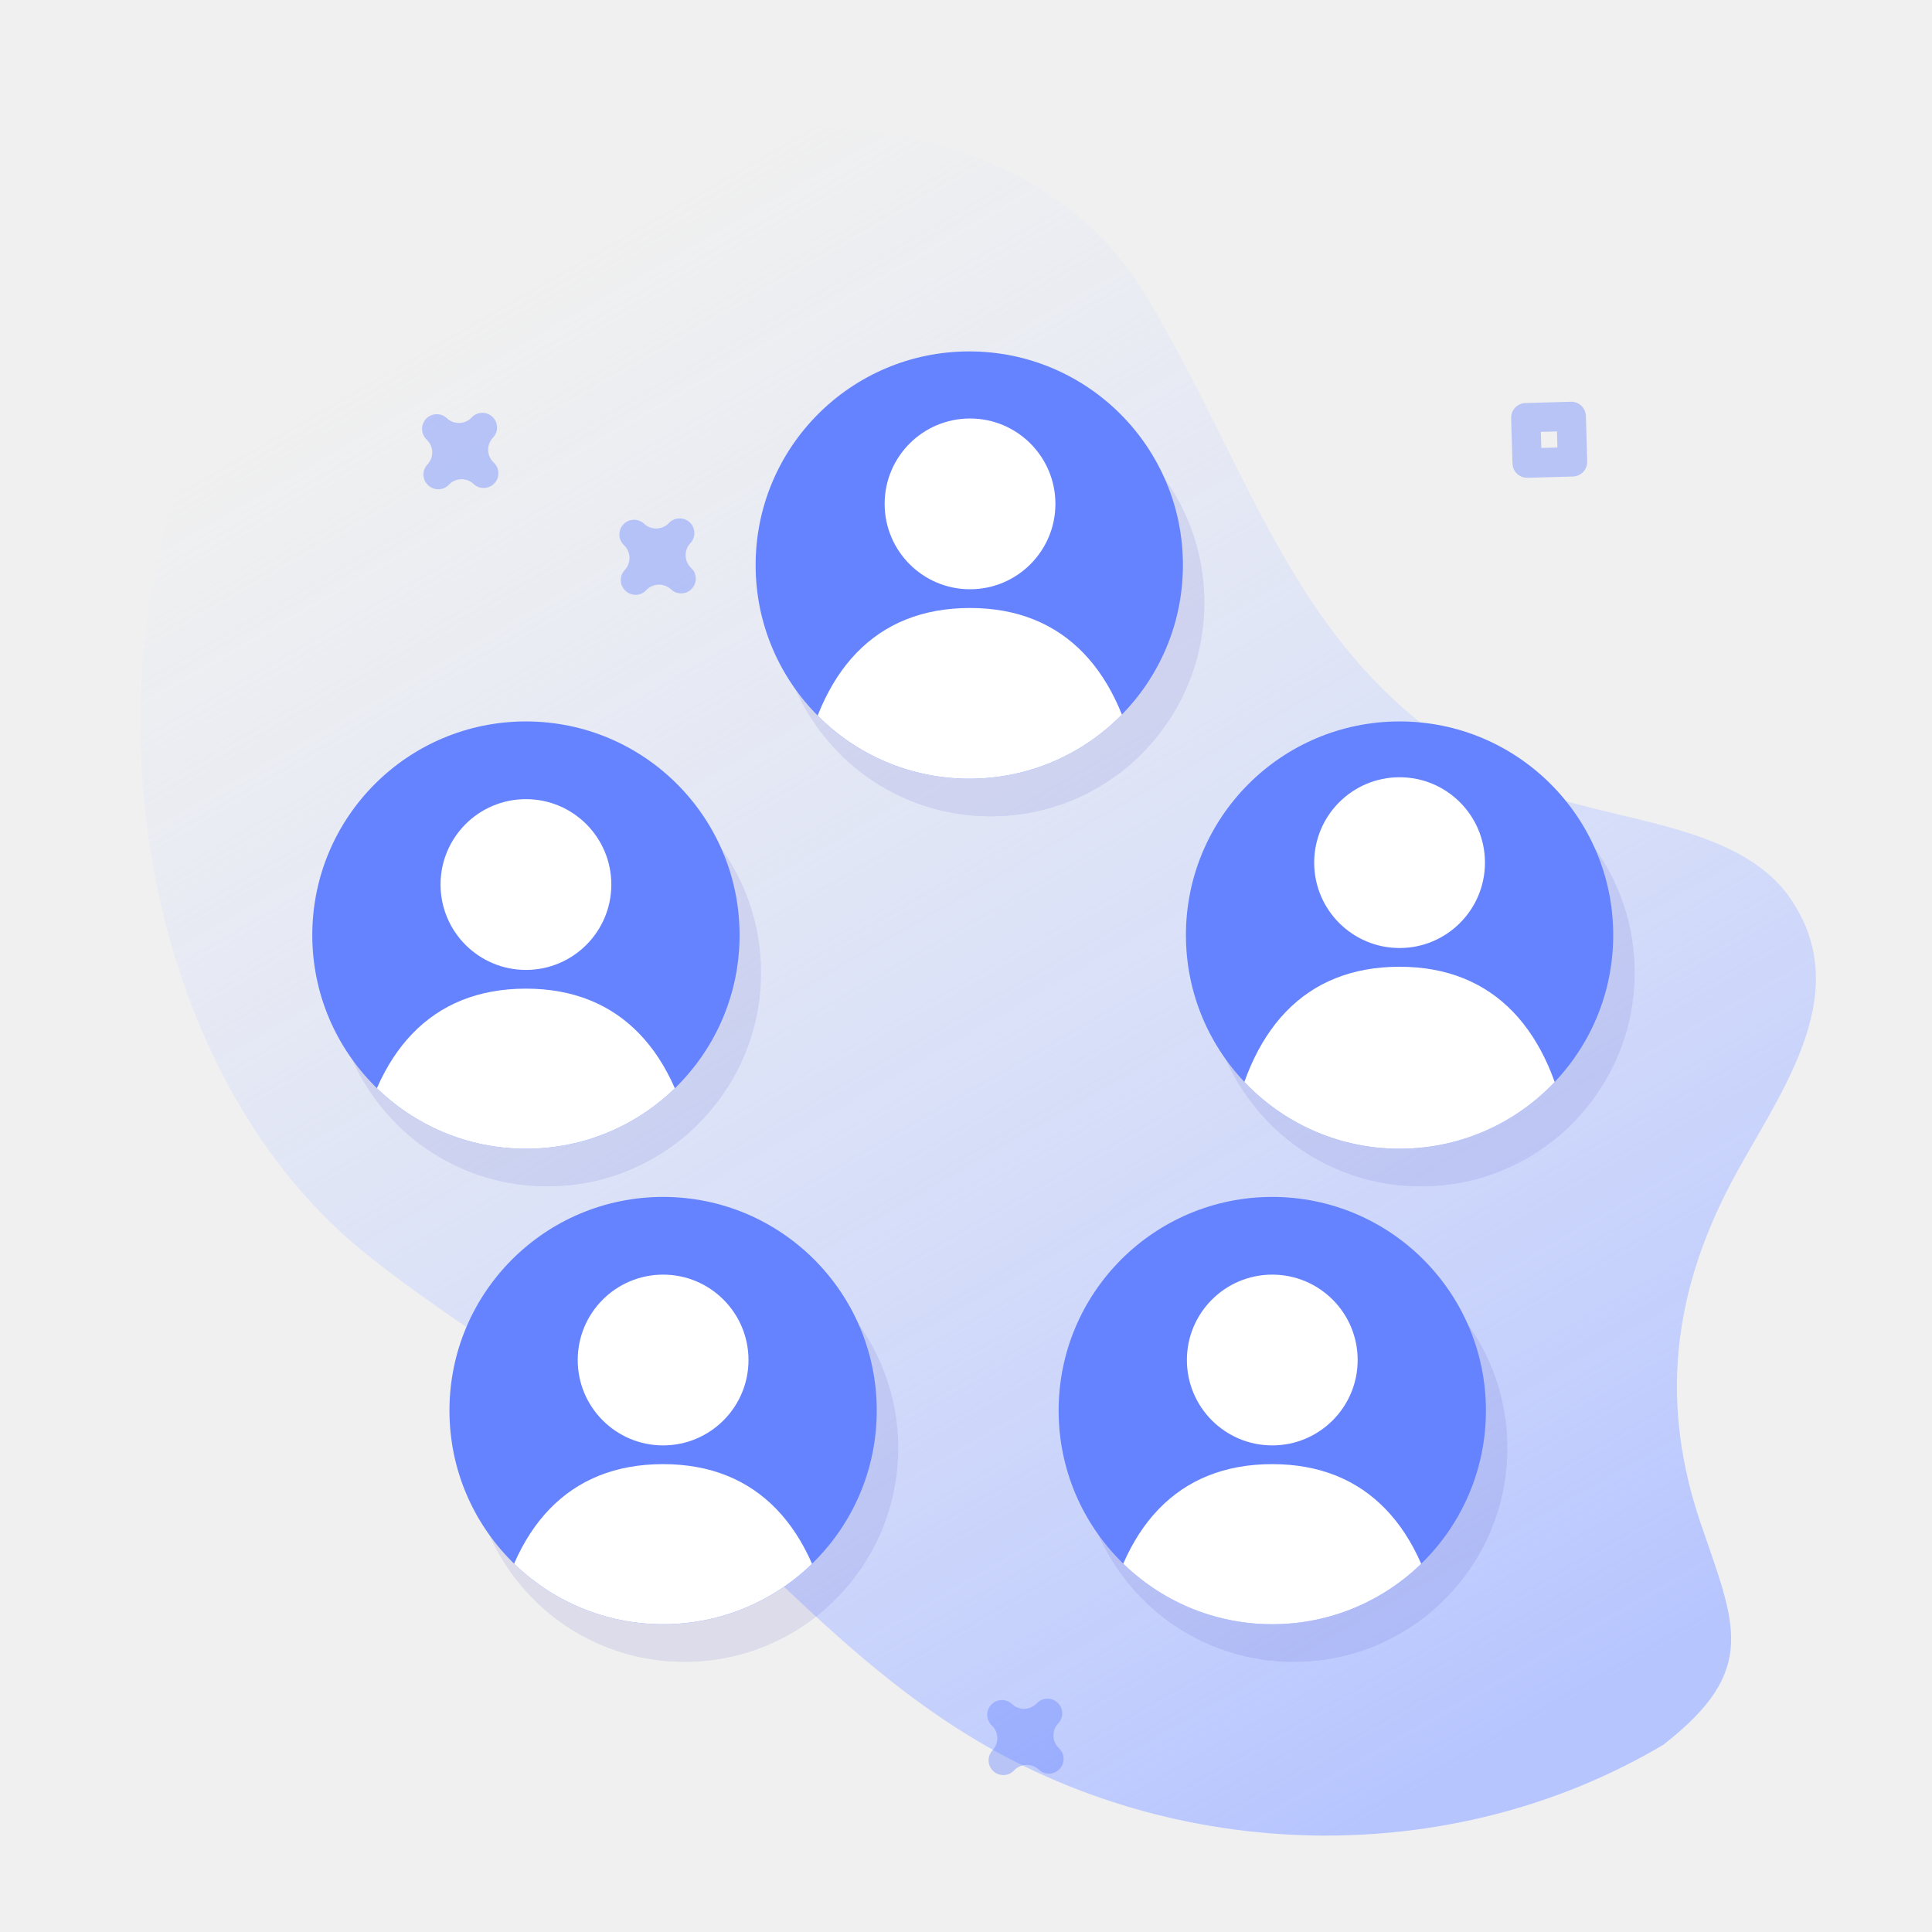
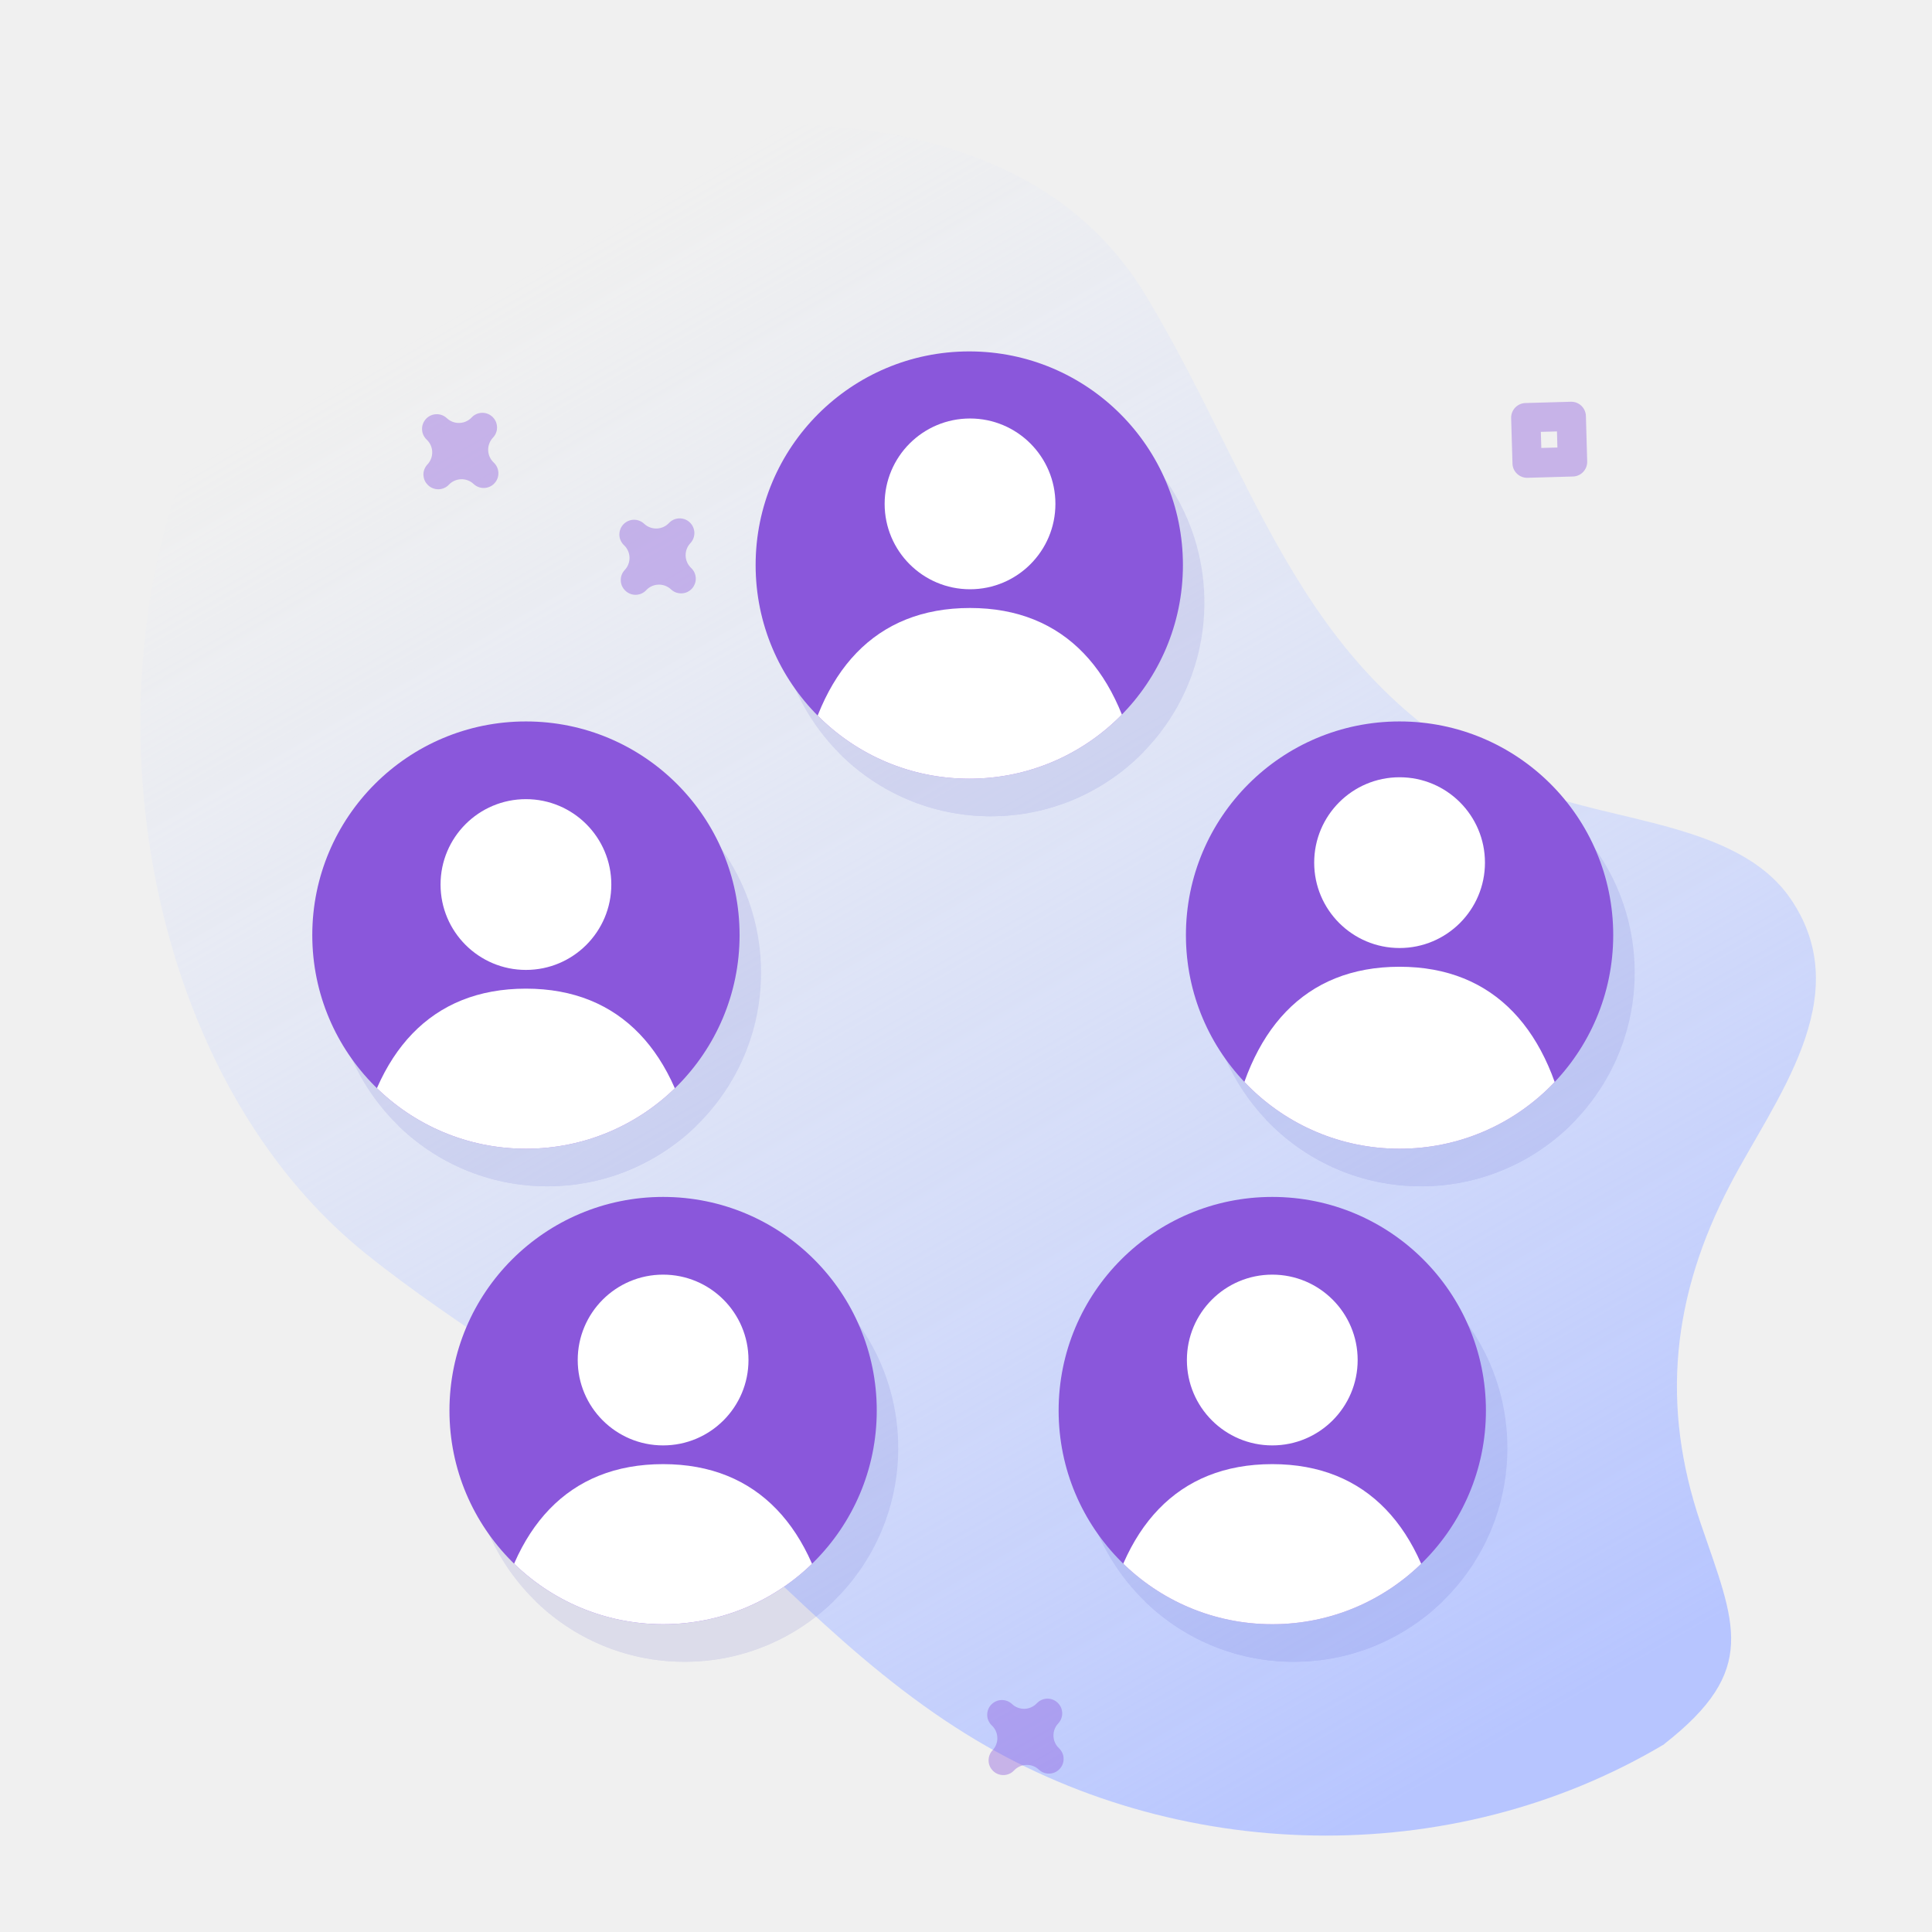
<svg xmlns="http://www.w3.org/2000/svg" xmlns:xlink="http://www.w3.org/1999/xlink" viewBox="0 0 360 360">
-   <style>.B{fill:#2626bc}.C{fill:#6583fe}</style>
+   <style>.B{fill:#2626bc}.C{fill:#8a57db}</style>
  <defs>
    <linearGradient id="A" x1="107.74" y1="45.28" x2="271.41" y2="329.47" gradientUnits="userSpaceOnUse">
      <stop offset="0" stop-color="#d2deff" stop-opacity="0" />
      <stop offset="1" stop-color="#b7c5ff" />
    </linearGradient>
    <clipPath id="B">
      <circle cx="184.61" cy="112.29" r="39.81" class="B" />
    </clipPath>
    <clipPath id="C">
      <circle cx="127.56" cy="269.84" r="39.81" class="B" />
    </clipPath>
    <clipPath id="D">
      <circle cx="241.07" cy="269.84" r="39.81" class="B" />
    </clipPath>
    <clipPath id="E">
      <circle cx="102" cy="181.24" r="39.81" class="B" />
    </clipPath>
    <clipPath id="F">
      <circle cx="264.79" cy="181.24" r="39.81" class="B" />
    </clipPath>
    <clipPath id="G">
      <circle cx="180.61" cy="105.29" r="39.81" class="C" />
    </clipPath>
    <clipPath id="H">
      <circle cx="123.56" cy="262.84" r="39.81" class="C" />
    </clipPath>
    <clipPath id="I">
      <circle cx="237.07" cy="262.84" r="39.81" class="C" />
    </clipPath>
    <clipPath id="J">
      <circle cx="98" cy="174.24" r="39.81" class="C" />
    </clipPath>
    <clipPath id="K">
      <circle cx="260.79" cy="174.24" r="39.81" class="C" />
    </clipPath>
    <path id="L" d="M184.75 162.86c-17.44 0-32.8-3.07-31.54-10.75 3.35-20.1 13.82-31.82 31.54-31.82s28.2 11.86 31.55 31.82c1.25 7.68-14.1 10.75-31.55 10.75z" />
    <path id="M" d="M127.56 322.39c-17.45 0-32.8-3.07-31.54-10.74 3.35-20.1 13.82-31.83 31.54-31.83s28.2 11.87 31.54 31.83c1.26 7.67-14.1 10.74-31.54 10.74z" />
    <path id="N" d="M241.07 322.39c-17.45 0-32.8-3.07-31.54-10.74 3.35-20.1 13.81-31.83 31.54-31.83s28.19 11.87 31.54 31.83c1.26 7.67-14.09 10.74-31.54 10.74z" />
  </defs>
  <path d="M310.07 325c17.76-13.86 13.25-22.31 6.83-41.13-7.53-22.1-5.29-42.41 5.42-63 8.31-16 23.89-35.05 11.33-53.39-9.94-14.54-34.49-14.21-49.17-20.84-42.14-19-49.37-55.7-70.94-91.53-22.62-37.6-75.21-35.11-113.7-27.2C11.07 46.08 5.05 182.85 68.1 233.55c17.38 14 37 24.56 53.79 39.37C141.1 289.84 158 309.48 180 323.1c39 24.25 90.4 25.56 130.12 1.9z" fill="url(#A)" />
  <g opacity=".1" class="B">
    <circle cx="184.61" cy="112.29" r="39.81" />
    <g clip-path="url(#B)">
      <circle cx="184.75" cy="100.89" r="15.91" />
      <use xlink:href="#L" />
    </g>
    <circle cx="127.56" cy="269.84" r="39.81" />
    <g clip-path="url(#C)">
      <circle cx="127.56" cy="260.42" r="15.91" />
      <use xlink:href="#M" />
    </g>
    <circle cx="241.07" cy="269.84" r="39.81" />
    <g clip-path="url(#D)">
      <circle cx="241.07" cy="260.42" r="15.91" />
      <use xlink:href="#N" />
    </g>
    <circle cx="102" cy="181.24" r="39.81" />
    <g clip-path="url(#E)">
      <circle cx="102" cy="171.82" r="15.91" />
      <path d="M102 233.79c-17.45 0-32.8-3.07-31.55-10.74C73.8 203 84.27 191.22 102 191.22s28.19 11.87 31.54 31.83c1.26 7.67-14.1 10.74-31.54 10.74z" />
    </g>
    <circle cx="264.79" cy="181.24" r="39.81" />
    <g clip-path="url(#F)">
      <circle cx="264.79" cy="167.74" r="15.91" />
      <path d="M264.79 229.71c-17.45 0-32.8-3.07-31.54-10.75 3.35-20.1 13.81-31.82 31.54-31.82S293 199 296.33 219c1.26 7.64-14.09 10.71-31.54 10.71z" />
    </g>
  </g>
  <circle cx="180.61" cy="105.29" r="39.81" class="C" />
  <g clip-path="url(#G)" fill="#fff">
    <circle cx="180.75" cy="93.89" r="15.91" />
    <path d="M180.75 155.86c-17.44 0-32.8-3.07-31.54-10.75 3.35-20.1 13.82-31.82 31.54-31.82s28.2 11.86 31.55 31.82c1.25 7.68-14.1 10.75-31.55 10.75z" />
  </g>
  <circle cx="123.56" cy="262.84" r="39.81" class="C" />
  <g clip-path="url(#H)" fill="#fff">
    <circle cx="123.56" cy="253.42" r="15.91" />
    <path d="M123.56 315.39c-17.45 0-32.8-3.07-31.54-10.74 3.35-20.1 13.82-31.83 31.54-31.83s28.2 11.87 31.54 31.83c1.26 7.67-14.1 10.74-31.54 10.74z" />
  </g>
  <circle cx="237.07" cy="262.84" r="39.81" class="C" />
  <g clip-path="url(#I)" fill="#fff">
    <circle cx="237.07" cy="253.42" r="15.91" />
    <path d="M237.07 315.39c-17.45 0-32.8-3.07-31.54-10.74 3.35-20.1 13.81-31.83 31.54-31.83s28.19 11.87 31.54 31.83c1.26 7.67-14.09 10.74-31.54 10.74z" />
  </g>
  <circle cx="98" cy="174.24" r="39.81" class="C" />
  <g clip-path="url(#J)" fill="#fff">
    <circle cx="98" cy="164.82" r="15.91" />
    <path d="M98 226.79c-17.45 0-32.8-3.07-31.55-10.74C69.8 196 80.27 184.22 98 184.22s28.19 11.87 31.54 31.83c1.26 7.67-14.1 10.74-31.54 10.74z" />
  </g>
  <circle cx="260.79" cy="174.24" r="39.81" class="C" />
  <g clip-path="url(#K)" fill="#fff">
    <circle cx="260.79" cy="160.74" r="15.91" />
    <path d="M260.79 222.71c-17.45 0-32.8-3.07-31.54-10.75 3.35-20.1 13.81-31.82 31.54-31.82S289 192 292.33 212c1.26 7.64-14.09 10.71-31.54 10.71z" />
  </g>
  <path d="M116.52 110.06a2.73 2.73 0 0 1-.11-3.85 3.27 3.27 0 0 0-.13-4.62 2.738 2.738 0 0 1 3.74-4 3.28 3.28 0 0 0 4.63-.13 2.738 2.738 0 1 1 4 3.74 3.28 3.28 0 0 0 .13 4.63 2.738 2.738 0 1 1-3.74 4 3.27 3.27 0 0 0-4.62.13 2.72 2.72 0 0 1-3.9.1zM185.06 330a2.74 2.74 0 0 1-.11-3.86 3.27 3.27 0 0 0-.13-4.62 2.741 2.741 0 1 1 3.75-4 3.27 3.27 0 0 0 4.62-.13 2.738 2.738 0 0 1 4 3.74 3.27 3.27 0 0 0 .13 4.62 2.738 2.738 0 1 1-3.74 4 3.27 3.27 0 0 0-4.62.14 2.74 2.74 0 0 1-3.9.11zM79.76 90.4a2.72 2.72 0 0 1-.11-3.86 3.27 3.27 0 0 0-.14-4.62 2.741 2.741 0 1 1 3.75-4 3.27 3.27 0 0 0 4.62-.13 2.738 2.738 0 0 1 4 3.74 3.27 3.27 0 0 0 .12 4.66 2.738 2.738 0 0 1-3.74 4 3.27 3.27 0 0 0-4.62.13 2.73 2.73 0 0 1-3.88.08zm202.92-2.12a2.68 2.68 0 0 1-.85-1.9l-.25-8.47a2.74 2.74 0 0 1 2.65-2.81l8.48-.24a2.73 2.73 0 0 1 2.8 2.65l.24 8.47a2.73 2.73 0 0 1-2.65 2.81l-8.47.24a2.73 2.73 0 0 1-1.95-.75zm4.43-7.81l.09 3 3-.08-.08-3z" opacity=".4" class="C" />
</svg>
